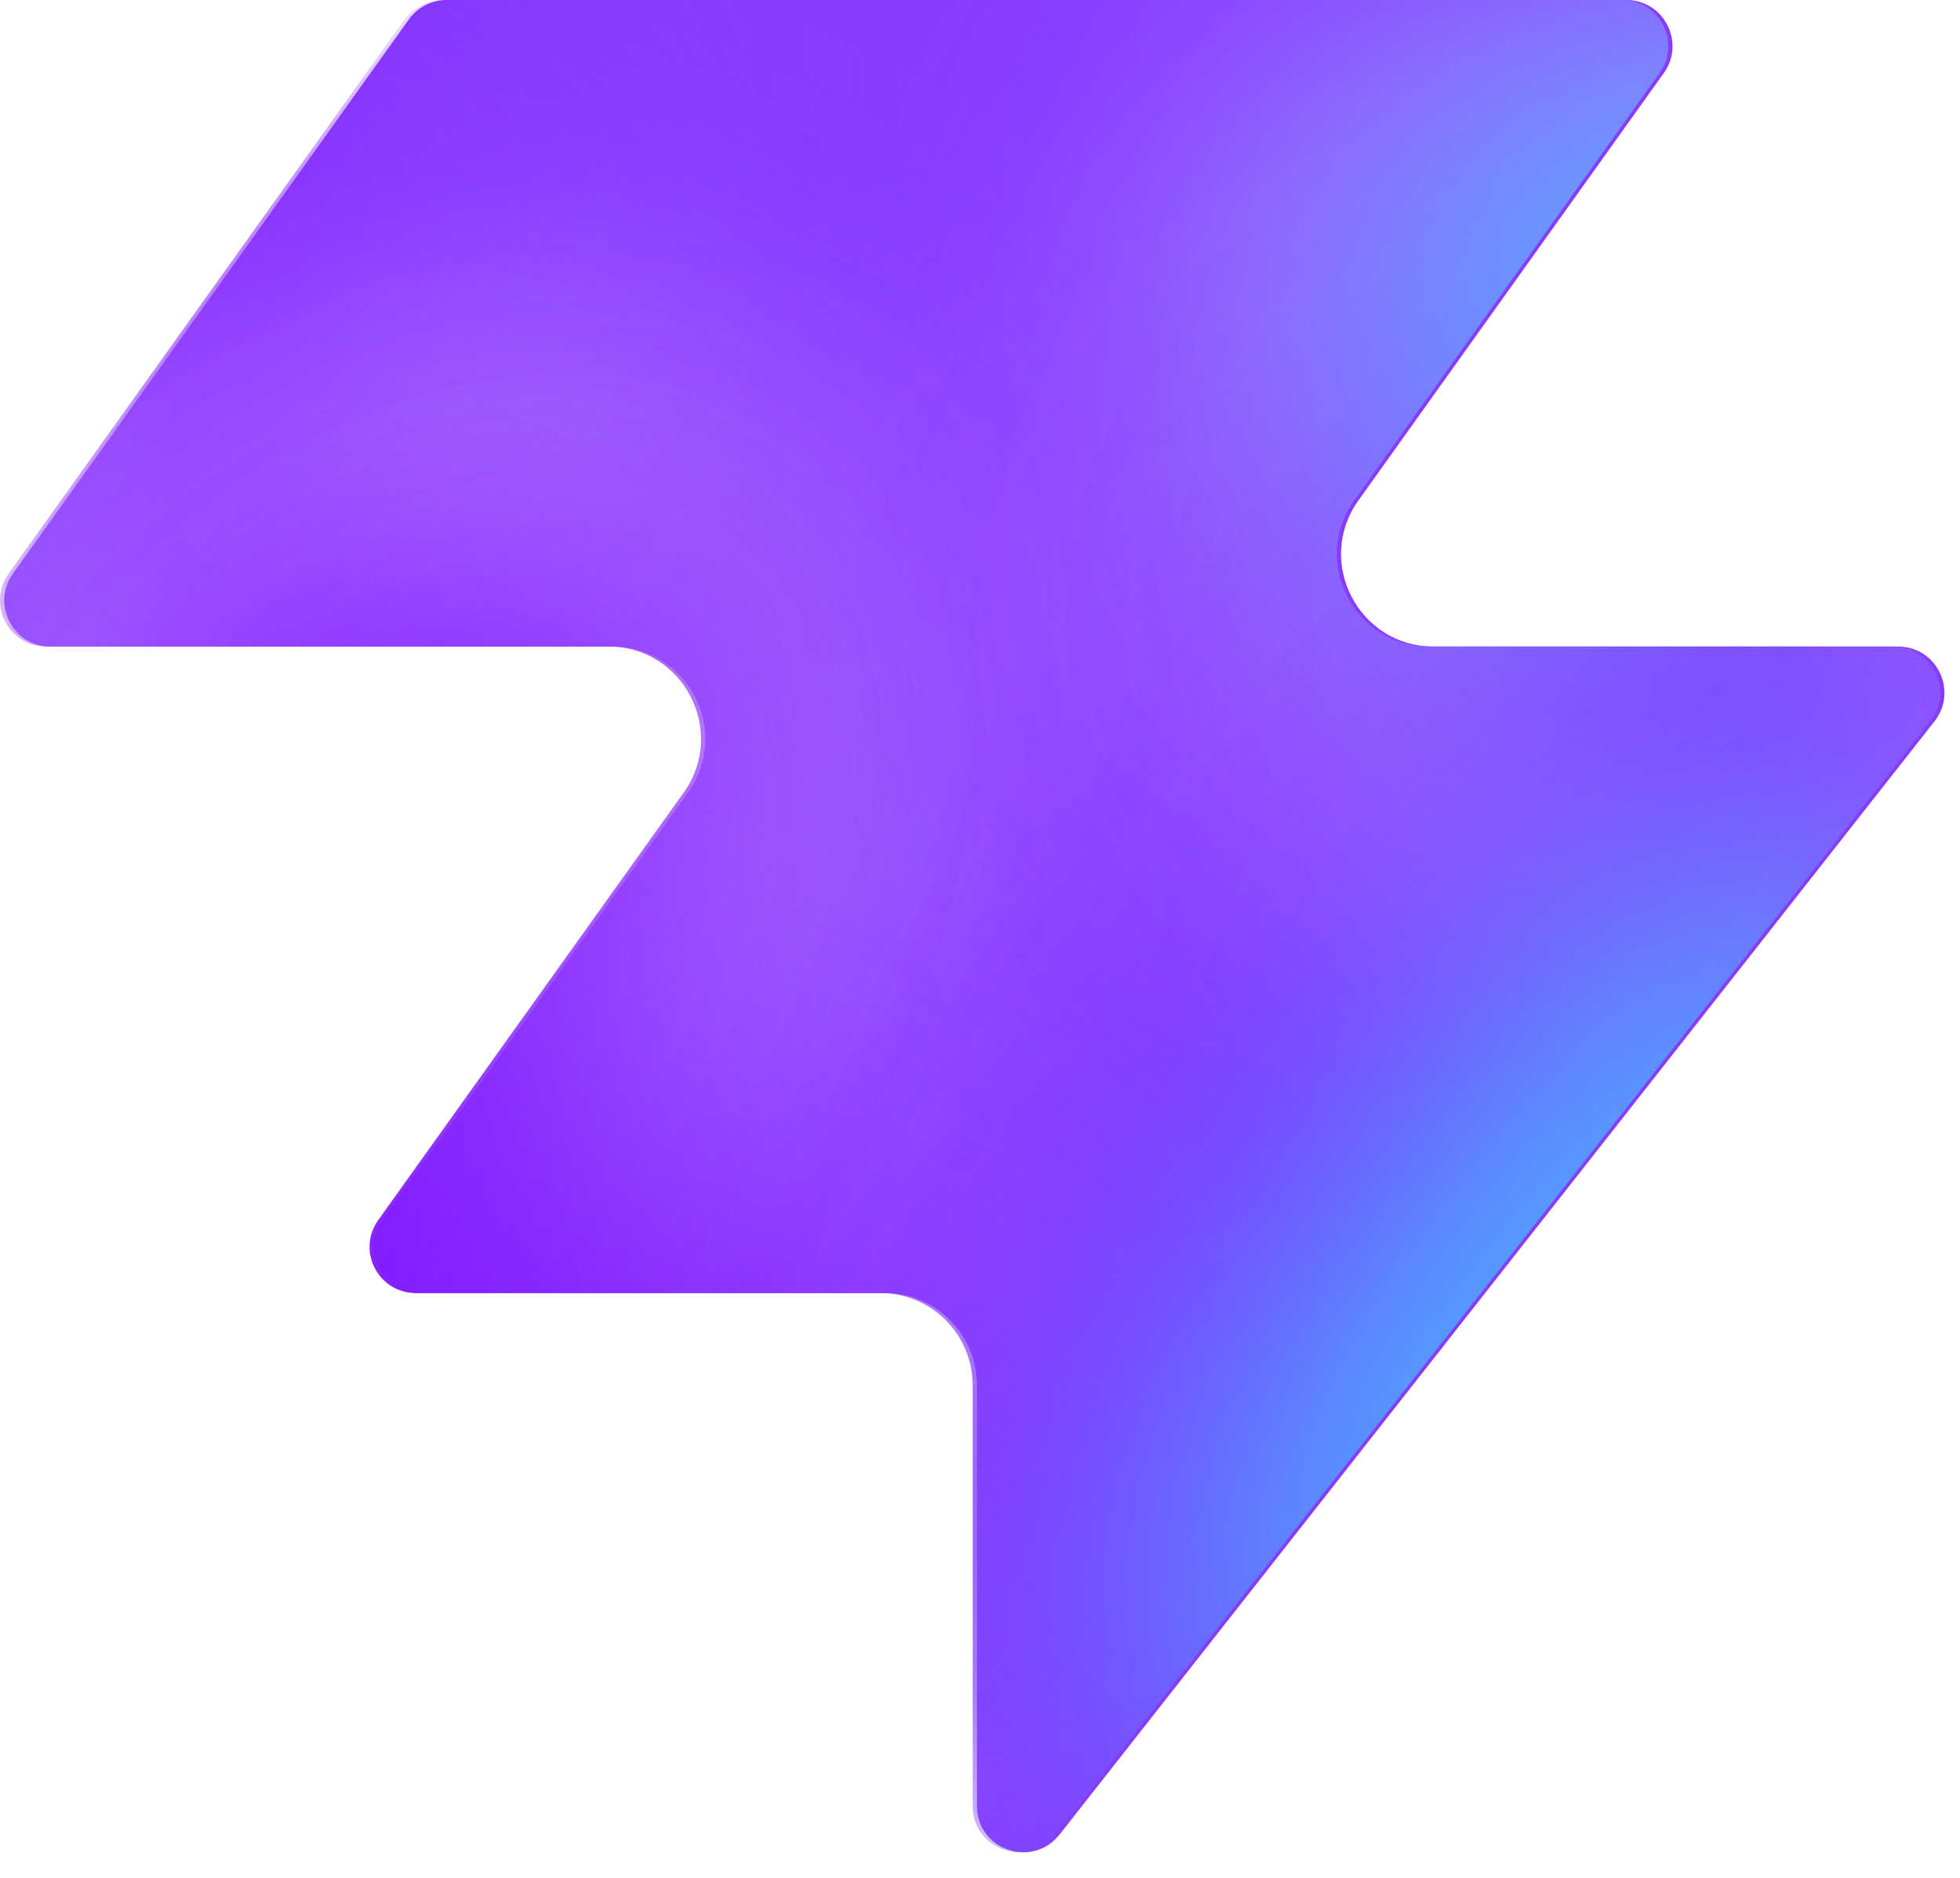
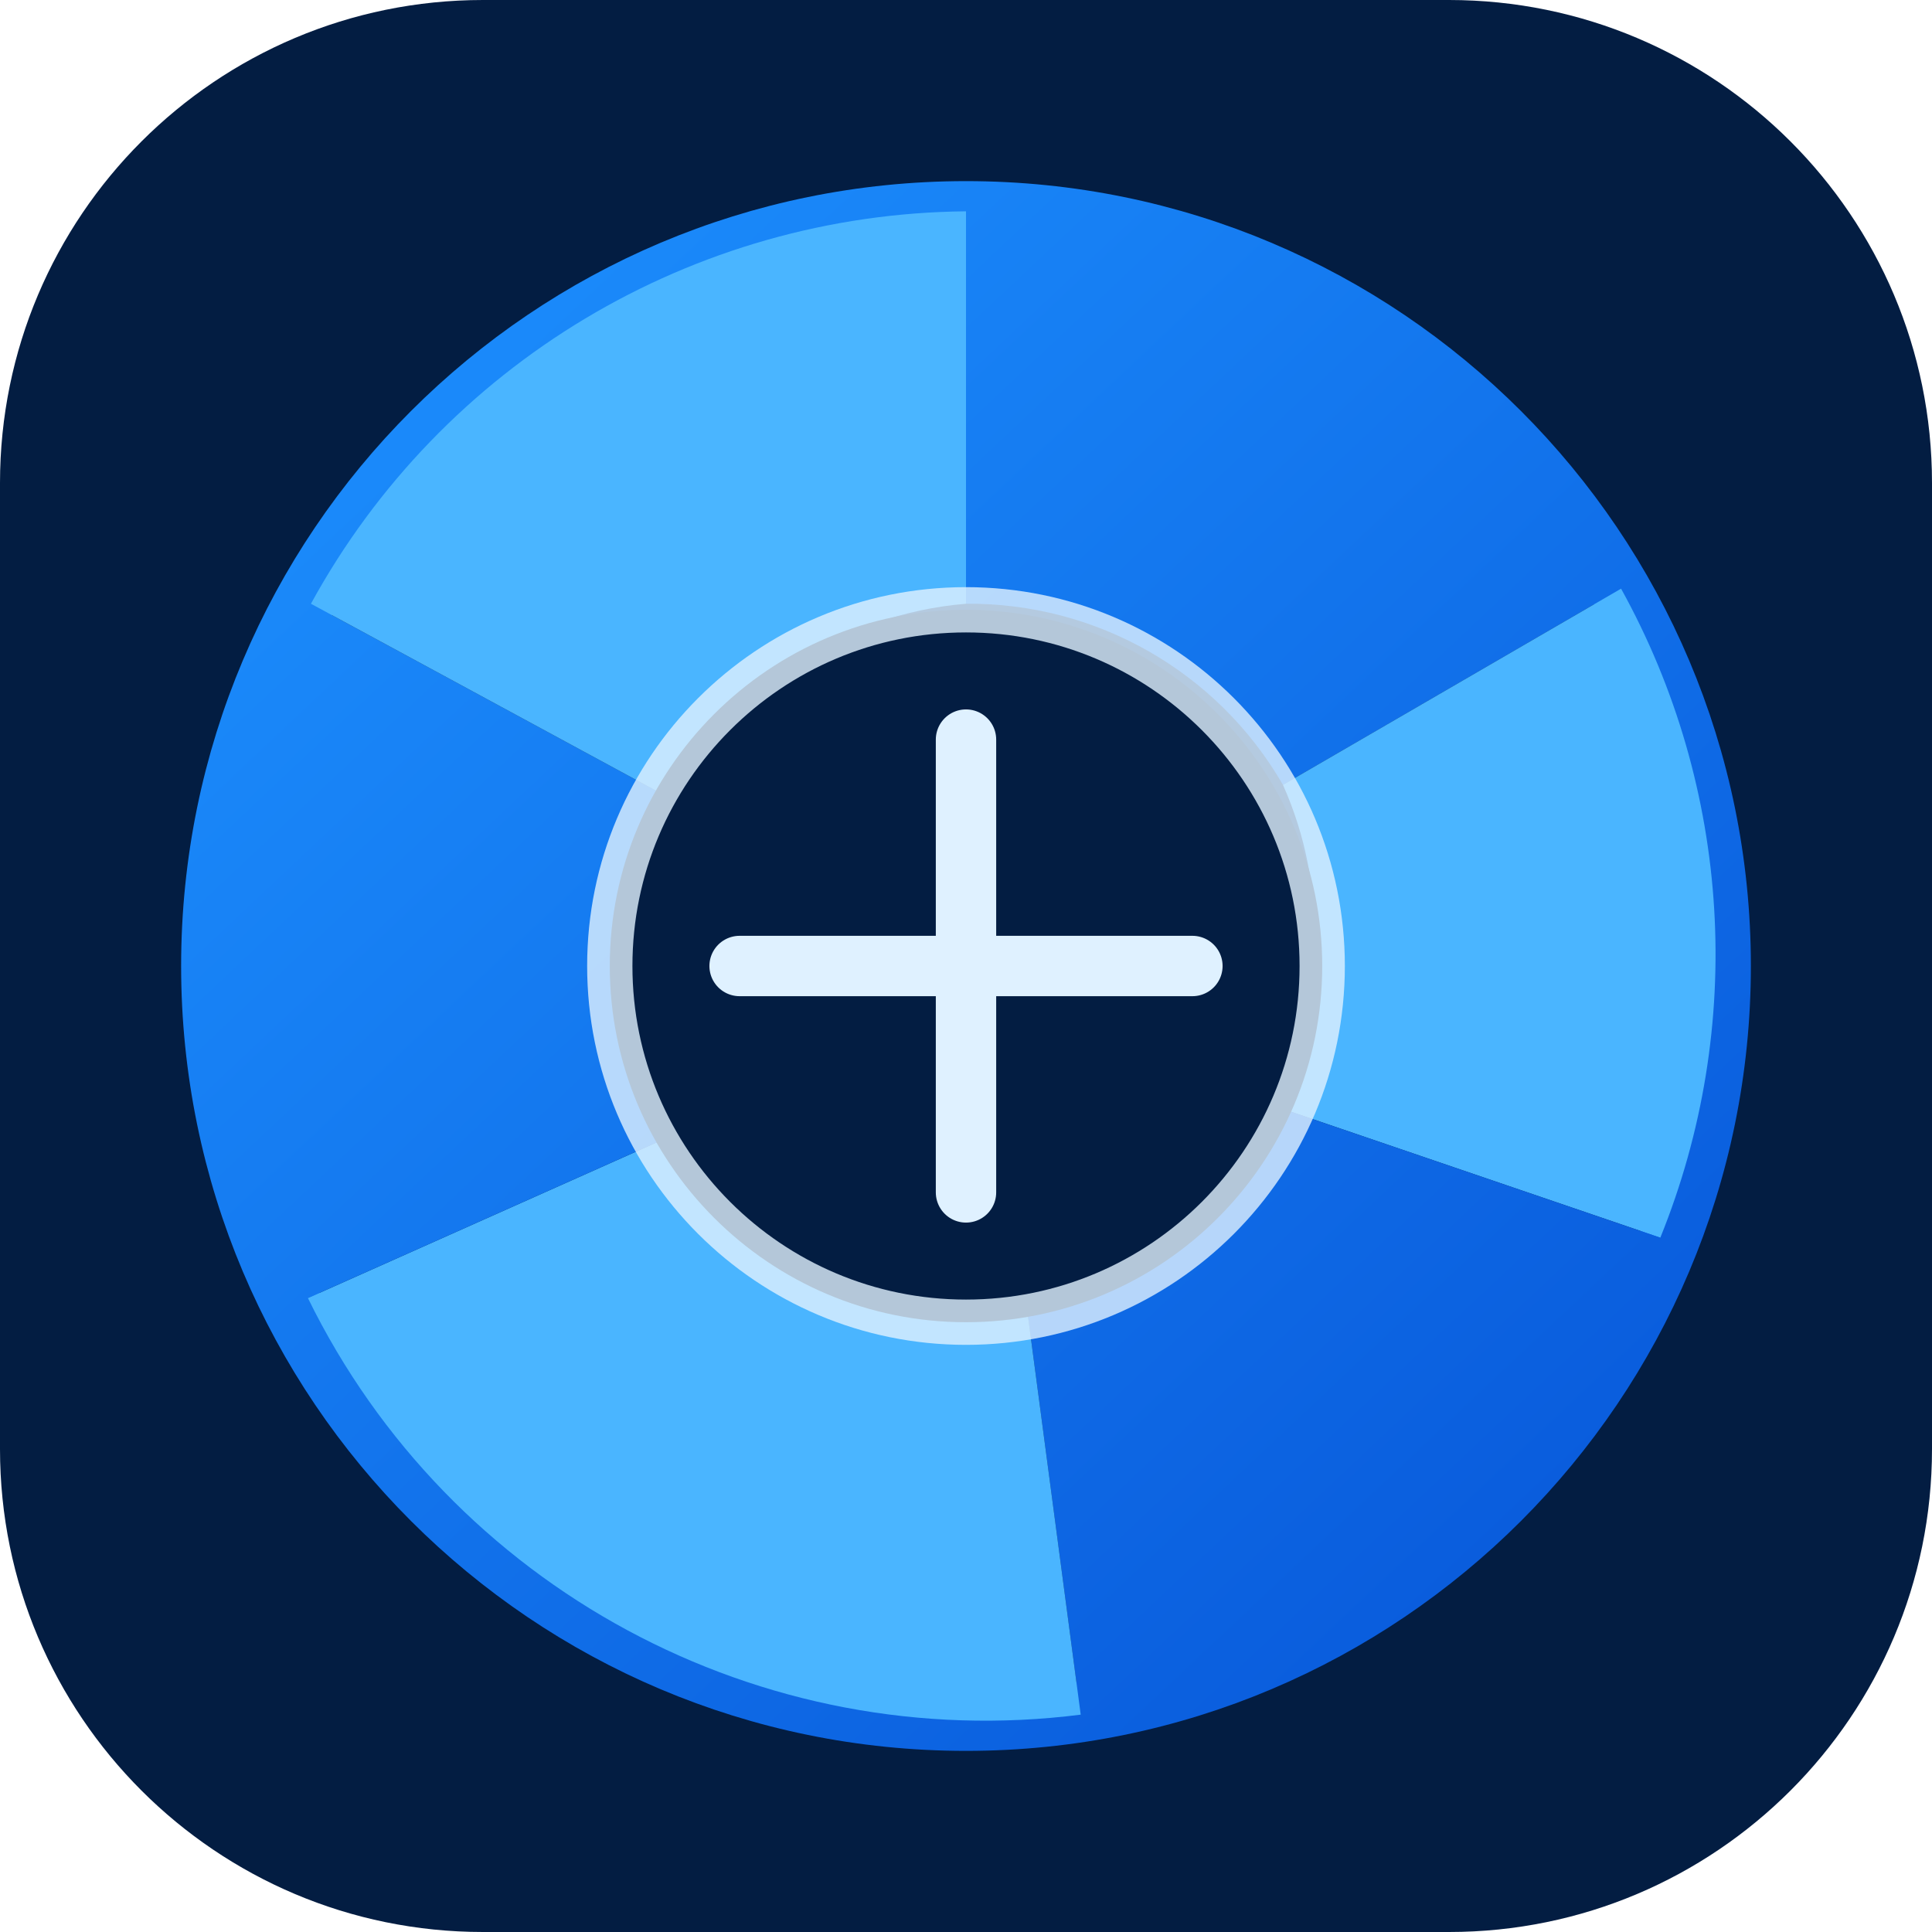
- <svg xmlns="http://www.w3.org/2000/svg" width="48" height="46" fill="none" viewBox="0 0 48 46">
-   <path fill="#863bff" d="M25.946 44.938c-.664.845-2.021.375-2.021-.698V33.937a2.26 2.26 0 0 0-2.262-2.262H10.287c-.92 0-1.456-1.04-.92-1.788l7.48-10.471c1.07-1.497 0-3.578-1.842-3.578H1.237c-.92 0-1.456-1.04-.92-1.788L10.013.474c.214-.297.556-.474.92-.474h28.894c.92 0 1.456 1.04.92 1.788l-7.48 10.471c-1.07 1.498 0 3.579 1.842 3.579h11.377c.943 0 1.473 1.088.89 1.83L25.947 44.94z" style="fill:#863bff;fill:color(display-p3 .525 .23 1);fill-opacity:1" />
-   <mask id="a" width="48" height="46" x="0" y="0" maskUnits="userSpaceOnUse" style="mask-type:alpha">
-     <path fill="#000" d="M25.842 44.938c-.664.844-2.021.375-2.021-.698V33.937a2.26 2.26 0 0 0-2.262-2.262H10.183c-.92 0-1.456-1.04-.92-1.788l7.48-10.471c1.07-1.498 0-3.579-1.842-3.579H1.133c-.92 0-1.456-1.04-.92-1.787L9.91.473c.214-.297.556-.474.92-.474h28.894c.92 0 1.456 1.04.92 1.788l-7.48 10.471c-1.07 1.498 0 3.578 1.842 3.578h11.377c.943 0 1.473 1.088.89 1.832L25.843 44.94z" style="fill:#000;fill-opacity:1" />
-   </mask>
-   <g mask="url(#a)">
-     <g filter="url(#b)">
-       <ellipse cx="5.508" cy="14.704" fill="#ede6ff" rx="5.508" ry="14.704" style="fill:#ede6ff;fill:color(display-p3 .927 .903 1);fill-opacity:1" transform="matrix(.00324 1 1 -.00324 -4.47 31.516)" />
-     </g>
-     <g filter="url(#c)">
-       <ellipse cx="10.399" cy="29.851" fill="#ede6ff" rx="10.399" ry="29.851" style="fill:#ede6ff;fill:color(display-p3 .927 .903 1);fill-opacity:1" transform="matrix(.00324 1 1 -.00324 -39.328 7.883)" />
-     </g>
-     <g filter="url(#d)">
-       <ellipse cx="5.508" cy="30.487" fill="#7e14ff" rx="5.508" ry="30.487" style="fill:#7e14ff;fill:color(display-p3 .492 .077 1);fill-opacity:1" transform="rotate(89.814 -25.913 -14.639)scale(1 -1)" />
-     </g>
-     <g filter="url(#e)">
-       <ellipse cx="5.508" cy="30.599" fill="#7e14ff" rx="5.508" ry="30.599" style="fill:#7e14ff;fill:color(display-p3 .492 .077 1);fill-opacity:1" transform="rotate(89.814 -32.644 -3.334)scale(1 -1)" />
-     </g>
-     <g filter="url(#f)">
-       <ellipse cx="5.508" cy="30.599" fill="#7e14ff" rx="5.508" ry="30.599" style="fill:#7e14ff;fill:color(display-p3 .492 .077 1);fill-opacity:1" transform="matrix(.00324 1 1 -.00324 -34.34 30.47)" />
-     </g>
-     <g filter="url(#g)">
-       <ellipse cx="14.072" cy="22.078" fill="#ede6ff" rx="14.072" ry="22.078" style="fill:#ede6ff;fill:color(display-p3 .927 .903 1);fill-opacity:1" transform="rotate(93.35 24.506 48.493)scale(-1 1)" />
-     </g>
-     <g filter="url(#h)">
-       <ellipse cx="3.47" cy="21.501" fill="#7e14ff" rx="3.47" ry="21.501" style="fill:#7e14ff;fill:color(display-p3 .492 .077 1);fill-opacity:1" transform="rotate(89.009 28.708 47.59)scale(-1 1)" />
-     </g>
-     <g filter="url(#i)">
-       <ellipse cx="3.47" cy="21.501" fill="#7e14ff" rx="3.47" ry="21.501" style="fill:#7e14ff;fill:color(display-p3 .492 .077 1);fill-opacity:1" transform="rotate(89.009 28.708 47.59)scale(-1 1)" />
-     </g>
-     <g filter="url(#j)">
-       <ellipse cx=".387" cy="8.972" fill="#7e14ff" rx="4.407" ry="29.108" style="fill:#7e14ff;fill:color(display-p3 .492 .077 1);fill-opacity:1" transform="rotate(39.51 .387 8.972)" />
-     </g>
-     <g filter="url(#k)">
-       <ellipse cx="47.523" cy="-6.092" fill="#7e14ff" rx="4.407" ry="29.108" style="fill:#7e14ff;fill:color(display-p3 .492 .077 1);fill-opacity:1" transform="rotate(37.892 47.523 -6.092)" />
-     </g>
-     <g filter="url(#l)">
-       <ellipse cx="41.412" cy="6.333" fill="#47bfff" rx="5.971" ry="9.665" style="fill:#47bfff;fill:color(display-p3 .28 .748 1);fill-opacity:1" transform="rotate(37.892 41.412 6.333)" />
-     </g>
-     <g filter="url(#m)">
-       <ellipse cx="-1.879" cy="38.332" fill="#7e14ff" rx="4.407" ry="29.108" style="fill:#7e14ff;fill:color(display-p3 .492 .077 1);fill-opacity:1" transform="rotate(37.892 -1.88 38.332)" />
-     </g>
-     <g filter="url(#n)">
-       <ellipse cx="-1.879" cy="38.332" fill="#7e14ff" rx="4.407" ry="29.108" style="fill:#7e14ff;fill:color(display-p3 .492 .077 1);fill-opacity:1" transform="rotate(37.892 -1.88 38.332)" />
-     </g>
-     <g filter="url(#o)">
-       <ellipse cx="35.651" cy="29.907" fill="#7e14ff" rx="4.407" ry="29.108" style="fill:#7e14ff;fill:color(display-p3 .492 .077 1);fill-opacity:1" transform="rotate(37.892 35.651 29.907)" />
-     </g>
-     <g filter="url(#p)">
-       <ellipse cx="38.418" cy="32.4" fill="#47bfff" rx="5.971" ry="15.297" style="fill:#47bfff;fill:color(display-p3 .28 .748 1);fill-opacity:1" transform="rotate(37.892 38.418 32.4)" />
-     </g>
-   </g>
+ <svg xmlns="http://www.w3.org/2000/svg" viewBox="0 0 64 64" role="img" aria-labelledby="title">
  <defs>
-     <filter id="b" width="60.045" height="41.654" x="-19.77" y="16.149" color-interpolation-filters="sRGB" filterUnits="userSpaceOnUse">
-       <feFlood flood-opacity="0" result="BackgroundImageFix" />
-       <feBlend in="SourceGraphic" in2="BackgroundImageFix" result="shape" />
-       <feGaussianBlur result="effect1_foregroundBlur_2002_17158" stdDeviation="7.659" />
-     </filter>
-     <filter id="c" width="90.34" height="51.437" x="-54.613" y="-7.533" color-interpolation-filters="sRGB" filterUnits="userSpaceOnUse">
-       <feFlood flood-opacity="0" result="BackgroundImageFix" />
-       <feBlend in="SourceGraphic" in2="BackgroundImageFix" result="shape" />
-       <feGaussianBlur result="effect1_foregroundBlur_2002_17158" stdDeviation="7.659" />
-     </filter>
-     <filter id="d" width="79.355" height="29.4" x="-49.64" y="2.03" color-interpolation-filters="sRGB" filterUnits="userSpaceOnUse">
-       <feFlood flood-opacity="0" result="BackgroundImageFix" />
-       <feBlend in="SourceGraphic" in2="BackgroundImageFix" result="shape" />
-       <feGaussianBlur result="effect1_foregroundBlur_2002_17158" stdDeviation="4.596" />
-     </filter>
-     <filter id="e" width="79.579" height="29.4" x="-45.045" y="20.029" color-interpolation-filters="sRGB" filterUnits="userSpaceOnUse">
-       <feFlood flood-opacity="0" result="BackgroundImageFix" />
-       <feBlend in="SourceGraphic" in2="BackgroundImageFix" result="shape" />
-       <feGaussianBlur result="effect1_foregroundBlur_2002_17158" stdDeviation="4.596" />
-     </filter>
-     <filter id="f" width="79.579" height="29.4" x="-43.513" y="21.178" color-interpolation-filters="sRGB" filterUnits="userSpaceOnUse">
-       <feFlood flood-opacity="0" result="BackgroundImageFix" />
-       <feBlend in="SourceGraphic" in2="BackgroundImageFix" result="shape" />
-       <feGaussianBlur result="effect1_foregroundBlur_2002_17158" stdDeviation="4.596" />
-     </filter>
-     <filter id="g" width="74.749" height="58.852" x="15.756" y="-17.901" color-interpolation-filters="sRGB" filterUnits="userSpaceOnUse">
-       <feFlood flood-opacity="0" result="BackgroundImageFix" />
-       <feBlend in="SourceGraphic" in2="BackgroundImageFix" result="shape" />
-       <feGaussianBlur result="effect1_foregroundBlur_2002_17158" stdDeviation="7.659" />
-     </filter>
-     <filter id="h" width="61.377" height="25.362" x="23.548" y="2.284" color-interpolation-filters="sRGB" filterUnits="userSpaceOnUse">
-       <feFlood flood-opacity="0" result="BackgroundImageFix" />
-       <feBlend in="SourceGraphic" in2="BackgroundImageFix" result="shape" />
-       <feGaussianBlur result="effect1_foregroundBlur_2002_17158" stdDeviation="4.596" />
-     </filter>
-     <filter id="i" width="61.377" height="25.362" x="23.548" y="2.284" color-interpolation-filters="sRGB" filterUnits="userSpaceOnUse">
-       <feFlood flood-opacity="0" result="BackgroundImageFix" />
-       <feBlend in="SourceGraphic" in2="BackgroundImageFix" result="shape" />
-       <feGaussianBlur result="effect1_foregroundBlur_2002_17158" stdDeviation="4.596" />
-     </filter>
-     <filter id="j" width="56.045" height="63.649" x="-27.636" y="-22.853" color-interpolation-filters="sRGB" filterUnits="userSpaceOnUse">
-       <feFlood flood-opacity="0" result="BackgroundImageFix" />
-       <feBlend in="SourceGraphic" in2="BackgroundImageFix" result="shape" />
-       <feGaussianBlur result="effect1_foregroundBlur_2002_17158" stdDeviation="4.596" />
-     </filter>
-     <filter id="k" width="54.814" height="64.646" x="20.116" y="-38.415" color-interpolation-filters="sRGB" filterUnits="userSpaceOnUse">
-       <feFlood flood-opacity="0" result="BackgroundImageFix" />
-       <feBlend in="SourceGraphic" in2="BackgroundImageFix" result="shape" />
-       <feGaussianBlur result="effect1_foregroundBlur_2002_17158" stdDeviation="4.596" />
-     </filter>
-     <filter id="l" width="33.541" height="35.313" x="24.641" y="-11.323" color-interpolation-filters="sRGB" filterUnits="userSpaceOnUse">
-       <feFlood flood-opacity="0" result="BackgroundImageFix" />
-       <feBlend in="SourceGraphic" in2="BackgroundImageFix" result="shape" />
-       <feGaussianBlur result="effect1_foregroundBlur_2002_17158" stdDeviation="4.596" />
-     </filter>
-     <filter id="m" width="54.814" height="64.646" x="-29.286" y="6.009" color-interpolation-filters="sRGB" filterUnits="userSpaceOnUse">
-       <feFlood flood-opacity="0" result="BackgroundImageFix" />
-       <feBlend in="SourceGraphic" in2="BackgroundImageFix" result="shape" />
-       <feGaussianBlur result="effect1_foregroundBlur_2002_17158" stdDeviation="4.596" />
-     </filter>
-     <filter id="n" width="54.814" height="64.646" x="-29.286" y="6.009" color-interpolation-filters="sRGB" filterUnits="userSpaceOnUse">
-       <feFlood flood-opacity="0" result="BackgroundImageFix" />
-       <feBlend in="SourceGraphic" in2="BackgroundImageFix" result="shape" />
-       <feGaussianBlur result="effect1_foregroundBlur_2002_17158" stdDeviation="4.596" />
-     </filter>
-     <filter id="o" width="54.814" height="64.646" x="8.244" y="-2.416" color-interpolation-filters="sRGB" filterUnits="userSpaceOnUse">
-       <feFlood flood-opacity="0" result="BackgroundImageFix" />
-       <feBlend in="SourceGraphic" in2="BackgroundImageFix" result="shape" />
-       <feGaussianBlur result="effect1_foregroundBlur_2002_17158" stdDeviation="4.596" />
-     </filter>
-     <filter id="p" width="39.409" height="43.623" x="18.713" y="10.588" color-interpolation-filters="sRGB" filterUnits="userSpaceOnUse">
-       <feFlood flood-opacity="0" result="BackgroundImageFix" />
-       <feBlend in="SourceGraphic" in2="BackgroundImageFix" result="shape" />
-       <feGaussianBlur result="effect1_foregroundBlur_2002_17158" stdDeviation="4.596" />
-     </filter>
+     <linearGradient id="blue" x1="8" y1="7" x2="56" y2="58" gradientUnits="userSpaceOnUse">
+       <stop stop-color="#1d91ff" />
+       <stop offset="1" stop-color="#0755d8" />
+     </linearGradient>
  </defs>
+   <rect width="64" height="64" rx="16" fill="#031d42" />
+   <circle cx="32" cy="32" r="25" fill="#062e65" stroke="url(#blue)" stroke-width="2" />
+   <path fill="url(#blue)" d="M32 7a25 25 0 0 1 21.7 12.5L42.5 26A12 12 0 0 0 32 20Z" />
+   <path fill="#4ab5ff" d="M53.7 19.5A25 25 0 0 1 55 41L42.1 36.6A12 12 0 0 0 42.5 26Z" />
+   <path fill="url(#blue)" d="M55 41A25 25 0 0 1 35.8 56.8L34 43.2a12 12 0 0 0 8.1-6.6Z" />
+   <path fill="#4ab5ff" d="M35.8 56.8A25 25 0 0 1 10.2 43l12.1-5.4a12 12 0 0 0 11.7 5.6Z" />
+   <path fill="url(#blue)" d="M10.2 43A25 25 0 0 1 10.3 20l12 6.5a12 12 0 0 0 0 11.1Z" />
+   <path fill="#4ab5ff" d="M10.3 20A25 25 0 0 1 32 7v13a12 12 0 0 0-9.7 6.5Z" />
+   <circle cx="32" cy="32" r="11.8" fill="#031d42" stroke="#dff1ff" stroke-opacity=".8" stroke-width="1.5" />
+   <path d="M24.5 32h15M32 24.5v15" stroke="#dff1ff" stroke-linecap="round" stroke-width="2" />
</svg>
